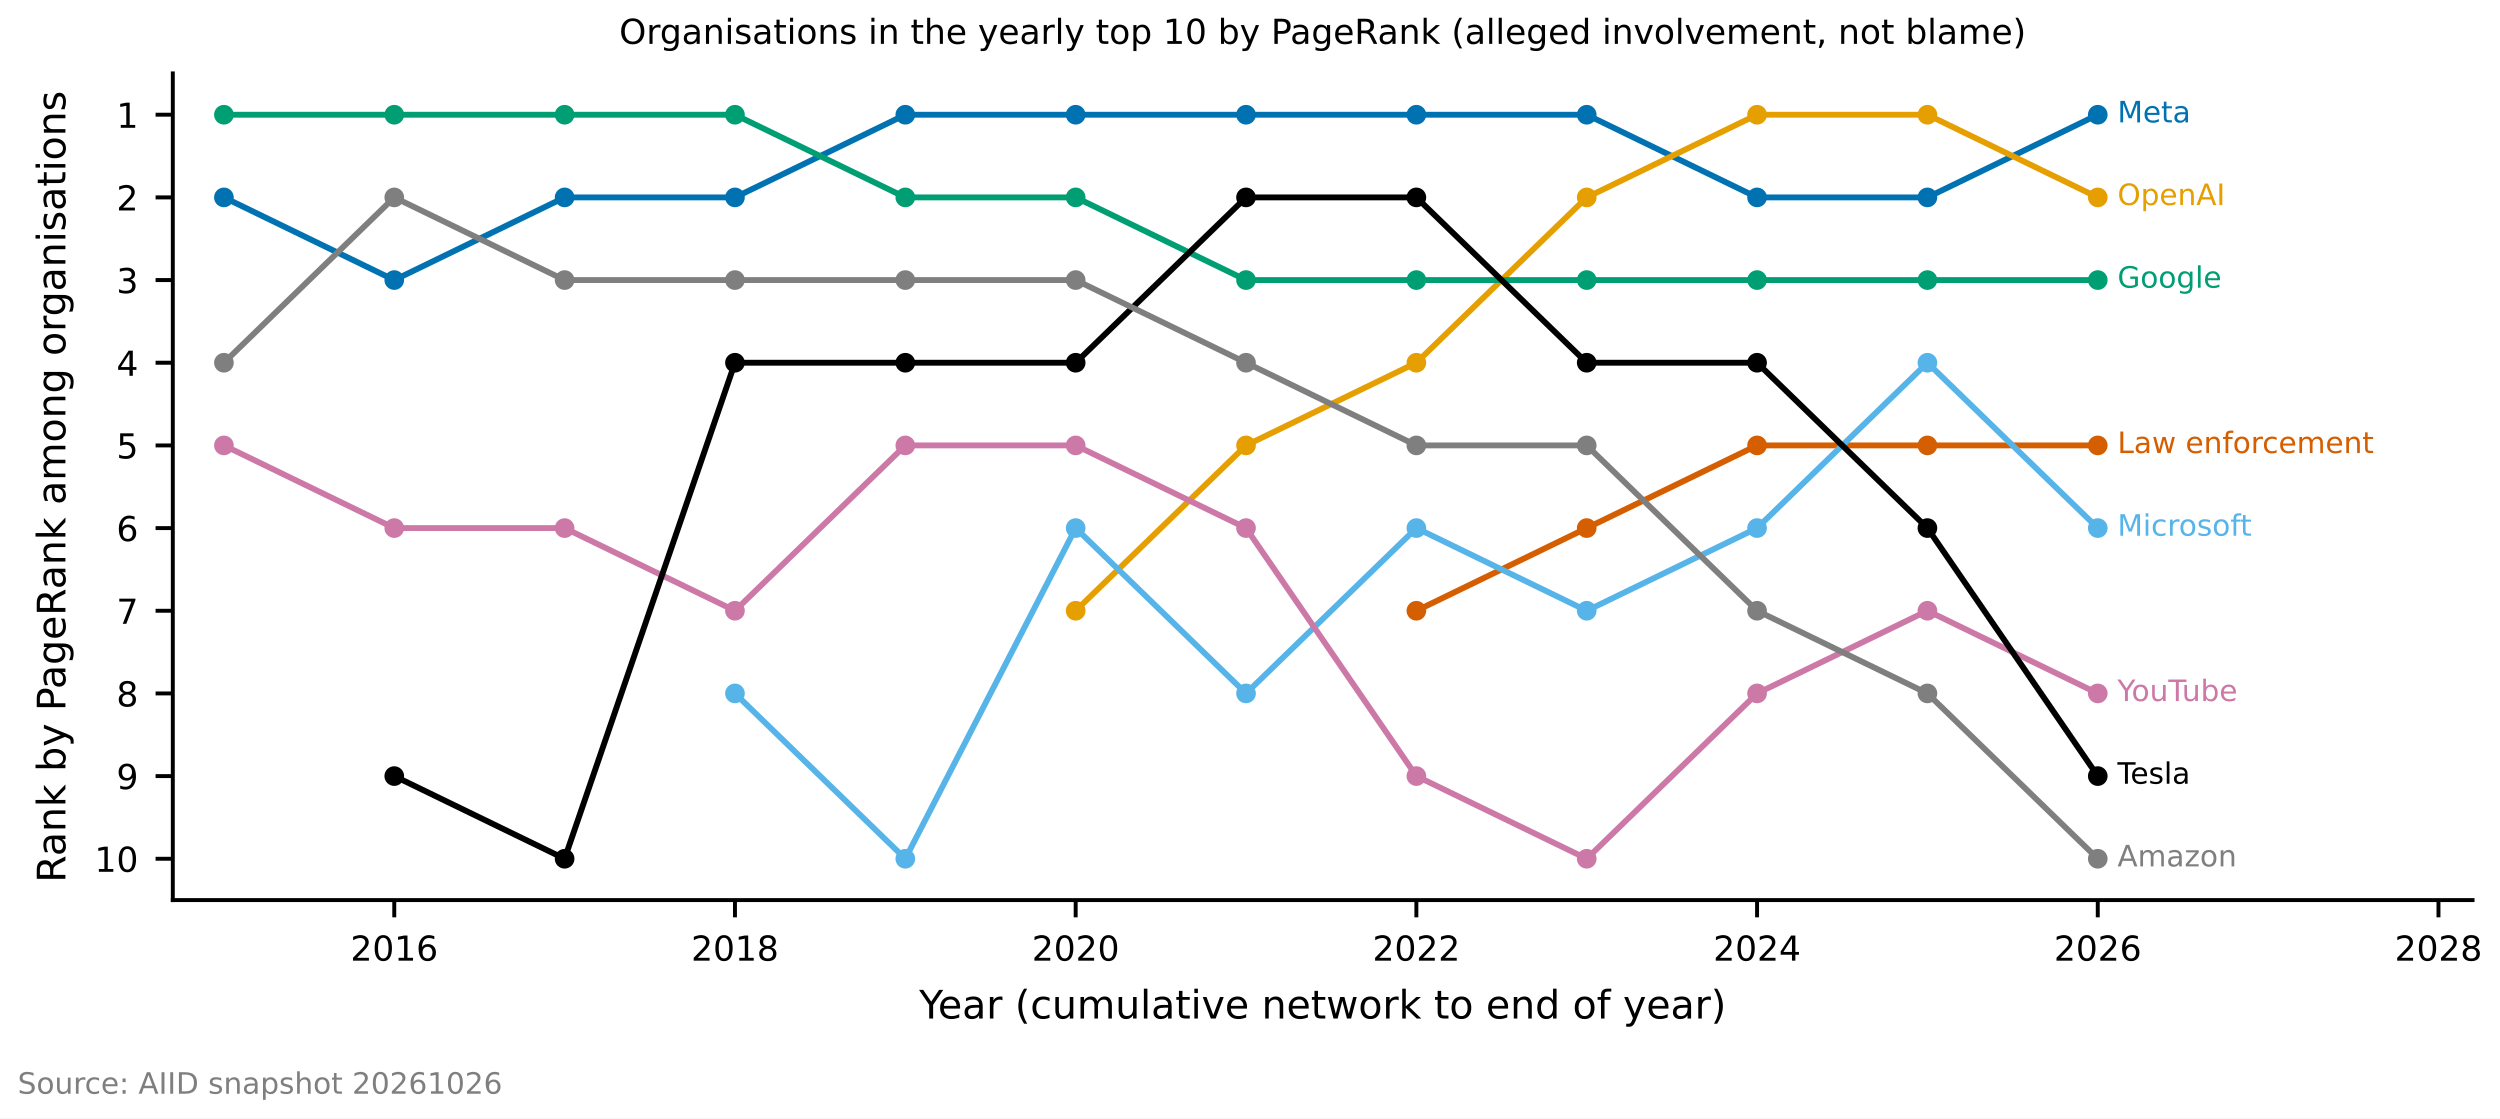
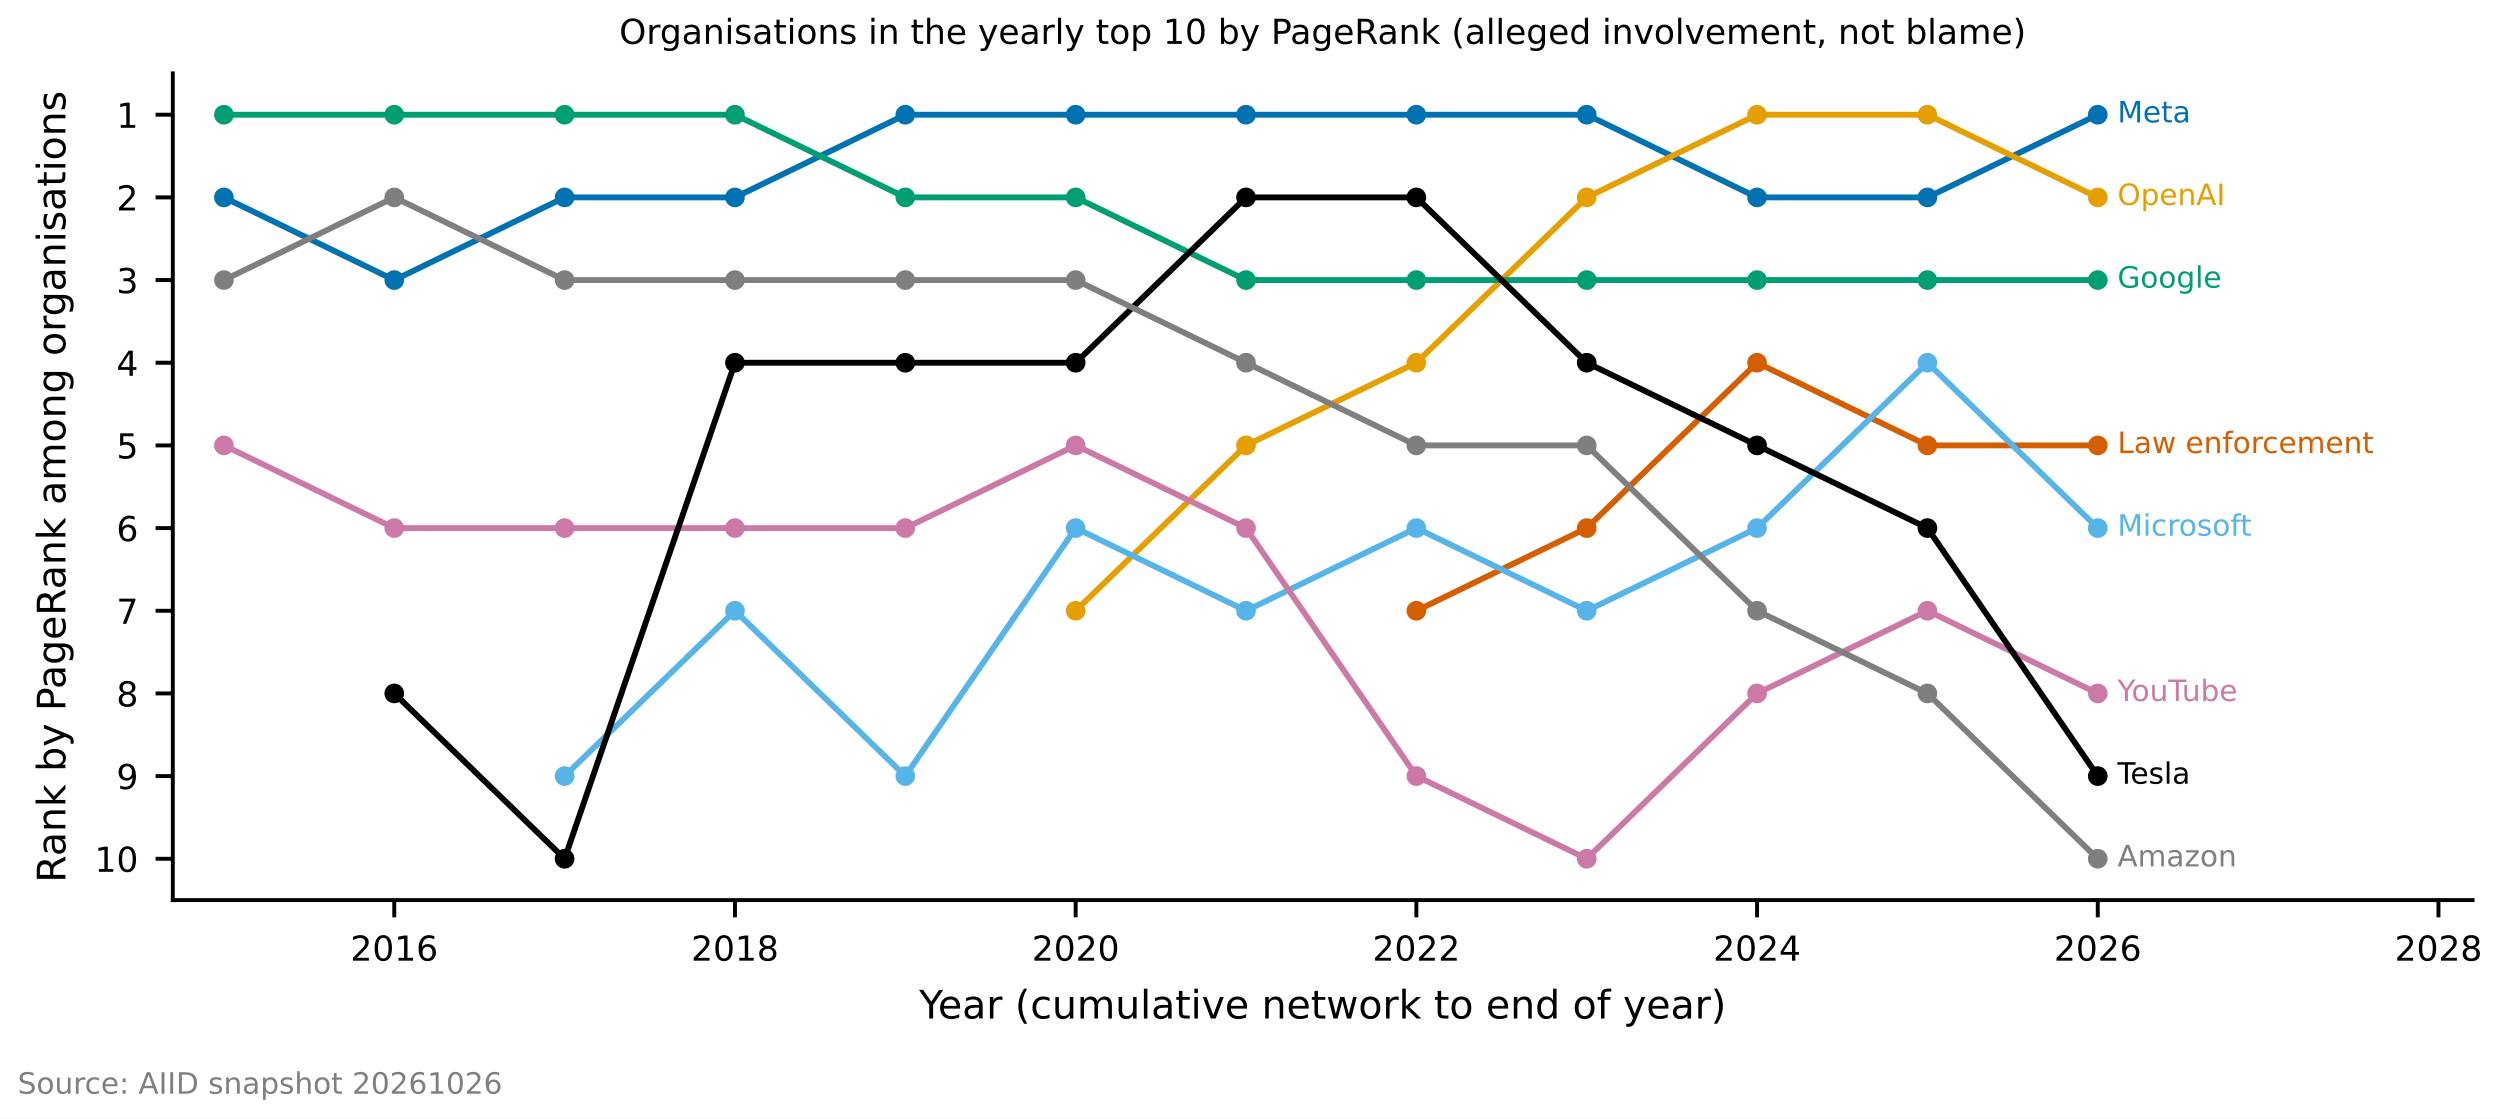
<svg xmlns="http://www.w3.org/2000/svg" xmlns:xlink="http://www.w3.org/1999/xlink" width="508.186pt" height="227.367pt" viewBox="0 0 508.186 227.367" version="1.1">
  <defs>
    <style type="text/css">*{stroke-linejoin: round; stroke-linecap: butt}</style>
  </defs>
  <g id="figure_1">
    <g id="patch_1">
      <path d="M 0 227.367  L 508.186 227.367  L 508.186 0  L 0 0  z " style="fill: #ffffff" />
    </g>
    <g id="axes_1">
      <g id="patch_2">
        <path d="M 35.127 182.965  L 502.604 182.965  L 502.604 14.919  L 35.127 14.919  z " style="fill: #ffffff" />
      </g>
      <g id="matplotlib.axis_1">
        <g id="xtick_1">
          <g id="line2d_1">
            <defs>
              <path id="mf2dea28483" d="M 0 0  L 0 3.5  " style="stroke: #000000; stroke-width: 0.8" />
            </defs>
            <g>
              <use xlink:href="#mf2dea28483" x="80.143" y="182.965" style="stroke: #000000; stroke-width: 0.8" />
            </g>
          </g>
          <g id="text_1">
            <text style="font-size: 7px; font-family: 'DejaVu Sans', 'Bitstream Vera Sans', 'Computer Modern Sans Serif', 'Lucida Grande', 'Verdana', 'Geneva', 'Lucid', 'Arial', 'Helvetica', 'Avant Garde', sans-serif; text-anchor: middle" x="80.143" y="195.283" transform="rotate(-0 80.14298 195.2834)">2016</text>
          </g>
        </g>
        <g id="xtick_2">
          <g id="line2d_2">
            <g>
              <use xlink:href="#mf2dea28483" x="149.399" y="182.965" style="stroke: #000000; stroke-width: 0.8" />
            </g>
          </g>
          <g id="text_2">
            <text style="font-size: 7px; font-family: 'DejaVu Sans', 'Bitstream Vera Sans', 'Computer Modern Sans Serif', 'Lucida Grande', 'Verdana', 'Geneva', 'Lucid', 'Arial', 'Helvetica', 'Avant Garde', sans-serif; text-anchor: middle" x="149.399" y="195.283" transform="rotate(-0 149.3988 195.2834)">2018</text>
          </g>
        </g>
        <g id="xtick_3">
          <g id="line2d_3">
            <g>
              <use xlink:href="#mf2dea28483" x="218.655" y="182.965" style="stroke: #000000; stroke-width: 0.8" />
            </g>
          </g>
          <g id="text_3">
            <text style="font-size: 7px; font-family: 'DejaVu Sans', 'Bitstream Vera Sans', 'Computer Modern Sans Serif', 'Lucida Grande', 'Verdana', 'Geneva', 'Lucid', 'Arial', 'Helvetica', 'Avant Garde', sans-serif; text-anchor: middle" x="218.655" y="195.283" transform="rotate(-0 218.6547 195.2834)">2020</text>
          </g>
        </g>
        <g id="xtick_4">
          <g id="line2d_4">
            <g>
              <use xlink:href="#mf2dea28483" x="287.911" y="182.965" style="stroke: #000000; stroke-width: 0.8" />
            </g>
          </g>
          <g id="text_4">
            <text style="font-size: 7px; font-family: 'DejaVu Sans', 'Bitstream Vera Sans', 'Computer Modern Sans Serif', 'Lucida Grande', 'Verdana', 'Geneva', 'Lucid', 'Arial', 'Helvetica', 'Avant Garde', sans-serif; text-anchor: middle" x="287.911" y="195.283" transform="rotate(-0 287.9106 195.2834)">2022</text>
          </g>
        </g>
        <g id="xtick_5">
          <g id="line2d_5">
            <g>
              <use xlink:href="#mf2dea28483" x="357.166" y="182.965" style="stroke: #000000; stroke-width: 0.8" />
            </g>
          </g>
          <g id="text_5">
            <text style="font-size: 7px; font-family: 'DejaVu Sans', 'Bitstream Vera Sans', 'Computer Modern Sans Serif', 'Lucida Grande', 'Verdana', 'Geneva', 'Lucid', 'Arial', 'Helvetica', 'Avant Garde', sans-serif; text-anchor: middle" x="357.166" y="195.283" transform="rotate(-0 357.1664 195.2834)">2024</text>
          </g>
        </g>
        <g id="xtick_6">
          <g id="line2d_6">
            <g>
              <use xlink:href="#mf2dea28483" x="426.422" y="182.965" style="stroke: #000000; stroke-width: 0.8" />
            </g>
          </g>
          <g id="text_6">
            <text style="font-size: 7px; font-family: 'DejaVu Sans', 'Bitstream Vera Sans', 'Computer Modern Sans Serif', 'Lucida Grande', 'Verdana', 'Geneva', 'Lucid', 'Arial', 'Helvetica', 'Avant Garde', sans-serif; text-anchor: middle" x="426.422" y="195.283" transform="rotate(-0 426.4223 195.2834)">2026</text>
          </g>
        </g>
        <g id="xtick_7">
          <g id="line2d_7">
            <g>
              <use xlink:href="#mf2dea28483" x="495.678" y="182.965" style="stroke: #000000; stroke-width: 0.8" />
            </g>
          </g>
          <g id="text_7">
            <text style="font-size: 7px; font-family: 'DejaVu Sans', 'Bitstream Vera Sans', 'Computer Modern Sans Serif', 'Lucida Grande', 'Verdana', 'Geneva', 'Lucid', 'Arial', 'Helvetica', 'Avant Garde', sans-serif; text-anchor: middle" x="495.678" y="195.283" transform="rotate(-0 495.6781 195.2834)">2028</text>
          </g>
        </g>
        <g id="text_8">
          <text style="font-size: 8px; font-family: 'DejaVu Sans', 'Bitstream Vera Sans', 'Computer Modern Sans Serif', 'Lucida Grande', 'Verdana', 'Geneva', 'Lucid', 'Arial', 'Helvetica', 'Avant Garde', sans-serif; text-anchor: middle" x="268.865" y="207.044" transform="rotate(-0 268.8652 207.0438)">Year (cumulative network to end of year)</text>
        </g>
      </g>
      <g id="matplotlib.axis_2">
        <g id="ytick_1">
          <g id="line2d_8">
            <defs>
              <path id="m8e3d42ca67" d="M 0 0  L -3.5 0  " style="stroke: #000000; stroke-width: 0.8" />
            </defs>
            <g>
              <use xlink:href="#m8e3d42ca67" x="35.127" y="23.321" style="stroke: #000000; stroke-width: 0.8" />
            </g>
          </g>
          <g id="text_9">
            <text style="font-size: 7px; font-family: 'DejaVu Sans', 'Bitstream Vera Sans', 'Computer Modern Sans Serif', 'Lucida Grande', 'Verdana', 'Geneva', 'Lucid', 'Arial', 'Helvetica', 'Avant Garde', sans-serif; text-anchor: end" x="28.127" y="25.98" transform="rotate(-0 28.12667 25.98039)">1</text>
          </g>
        </g>
        <g id="ytick_2">
          <g id="line2d_9">
            <g>
              <use xlink:href="#m8e3d42ca67" x="35.127" y="40.126" style="stroke: #000000; stroke-width: 0.8" />
            </g>
          </g>
          <g id="text_10">
            <text style="font-size: 7px; font-family: 'DejaVu Sans', 'Bitstream Vera Sans', 'Computer Modern Sans Serif', 'Lucida Grande', 'Verdana', 'Geneva', 'Lucid', 'Arial', 'Helvetica', 'Avant Garde', sans-serif; text-anchor: end" x="28.127" y="42.785" transform="rotate(-0 28.12667 42.785)">2</text>
          </g>
        </g>
        <g id="ytick_3">
          <g id="line2d_10">
            <g>
              <use xlink:href="#m8e3d42ca67" x="35.127" y="56.93" style="stroke: #000000; stroke-width: 0.8" />
            </g>
          </g>
          <g id="text_11">
            <text style="font-size: 7px; font-family: 'DejaVu Sans', 'Bitstream Vera Sans', 'Computer Modern Sans Serif', 'Lucida Grande', 'Verdana', 'Geneva', 'Lucid', 'Arial', 'Helvetica', 'Avant Garde', sans-serif; text-anchor: end" x="28.127" y="59.59" transform="rotate(-0 28.12667 59.58962)">3</text>
          </g>
        </g>
        <g id="ytick_4">
          <g id="line2d_11">
            <g>
              <use xlink:href="#m8e3d42ca67" x="35.127" y="73.735" style="stroke: #000000; stroke-width: 0.8" />
            </g>
          </g>
          <g id="text_12">
            <text style="font-size: 7px; font-family: 'DejaVu Sans', 'Bitstream Vera Sans', 'Computer Modern Sans Serif', 'Lucida Grande', 'Verdana', 'Geneva', 'Lucid', 'Arial', 'Helvetica', 'Avant Garde', sans-serif; text-anchor: end" x="28.127" y="76.394" transform="rotate(-0 28.12667 76.39423)">4</text>
          </g>
        </g>
        <g id="ytick_5">
          <g id="line2d_12">
            <g>
              <use xlink:href="#m8e3d42ca67" x="35.127" y="90.54" style="stroke: #000000; stroke-width: 0.8" />
            </g>
          </g>
          <g id="text_13">
            <text style="font-size: 7px; font-family: 'DejaVu Sans', 'Bitstream Vera Sans', 'Computer Modern Sans Serif', 'Lucida Grande', 'Verdana', 'Geneva', 'Lucid', 'Arial', 'Helvetica', 'Avant Garde', sans-serif; text-anchor: end" x="28.127" y="93.199" transform="rotate(-0 28.12667 93.19884)">5</text>
          </g>
        </g>
        <g id="ytick_6">
          <g id="line2d_13">
            <g>
              <use xlink:href="#m8e3d42ca67" x="35.127" y="107.344" style="stroke: #000000; stroke-width: 0.8" />
            </g>
          </g>
          <g id="text_14">
            <text style="font-size: 7px; font-family: 'DejaVu Sans', 'Bitstream Vera Sans', 'Computer Modern Sans Serif', 'Lucida Grande', 'Verdana', 'Geneva', 'Lucid', 'Arial', 'Helvetica', 'Avant Garde', sans-serif; text-anchor: end" x="28.127" y="110.003" transform="rotate(-0 28.12667 110.0035)">6</text>
          </g>
        </g>
        <g id="ytick_7">
          <g id="line2d_14">
            <g>
              <use xlink:href="#m8e3d42ca67" x="35.127" y="124.149" style="stroke: #000000; stroke-width: 0.8" />
            </g>
          </g>
          <g id="text_15">
            <text style="font-size: 7px; font-family: 'DejaVu Sans', 'Bitstream Vera Sans', 'Computer Modern Sans Serif', 'Lucida Grande', 'Verdana', 'Geneva', 'Lucid', 'Arial', 'Helvetica', 'Avant Garde', sans-serif; text-anchor: end" x="28.127" y="126.808" transform="rotate(-0 28.12667 126.8081)">7</text>
          </g>
        </g>
        <g id="ytick_8">
          <g id="line2d_15">
            <g>
              <use xlink:href="#m8e3d42ca67" x="35.127" y="140.953" style="stroke: #000000; stroke-width: 0.8" />
            </g>
          </g>
          <g id="text_16">
            <text style="font-size: 7px; font-family: 'DejaVu Sans', 'Bitstream Vera Sans', 'Computer Modern Sans Serif', 'Lucida Grande', 'Verdana', 'Geneva', 'Lucid', 'Arial', 'Helvetica', 'Avant Garde', sans-serif; text-anchor: end" x="28.127" y="143.613" transform="rotate(-0 28.12667 143.6127)">8</text>
          </g>
        </g>
        <g id="ytick_9">
          <g id="line2d_16">
            <g>
              <use xlink:href="#m8e3d42ca67" x="35.127" y="157.758" style="stroke: #000000; stroke-width: 0.8" />
            </g>
          </g>
          <g id="text_17">
            <text style="font-size: 7px; font-family: 'DejaVu Sans', 'Bitstream Vera Sans', 'Computer Modern Sans Serif', 'Lucida Grande', 'Verdana', 'Geneva', 'Lucid', 'Arial', 'Helvetica', 'Avant Garde', sans-serif; text-anchor: end" x="28.127" y="160.417" transform="rotate(-0 28.12667 160.4173)">9</text>
          </g>
        </g>
        <g id="ytick_10">
          <g id="line2d_17">
            <g>
              <use xlink:href="#m8e3d42ca67" x="35.127" y="174.563" style="stroke: #000000; stroke-width: 0.8" />
            </g>
          </g>
          <g id="text_18">
            <text style="font-size: 7px; font-family: 'DejaVu Sans', 'Bitstream Vera Sans', 'Computer Modern Sans Serif', 'Lucida Grande', 'Verdana', 'Geneva', 'Lucid', 'Arial', 'Helvetica', 'Avant Garde', sans-serif; text-anchor: end" x="28.127" y="177.222" transform="rotate(-0 28.12667 177.2219)">10</text>
          </g>
        </g>
        <g id="text_19">
          <text style="font-size: 8px; font-family: 'DejaVu Sans', 'Bitstream Vera Sans', 'Computer Modern Sans Serif', 'Lucida Grande', 'Verdana', 'Geneva', 'Lucid', 'Arial', 'Helvetica', 'Avant Garde', sans-serif; text-anchor: middle" x="13.297" y="98.942" transform="rotate(-90 13.2973 98.94197)">Rank by PageRank among organisations</text>
        </g>
      </g>
      <g id="line2d_18">
        <path d="M 45.515 40.126  L 80.143 56.93  L 114.771 40.126  L 149.399 40.126  L 184.027 23.321  L 218.655 23.321  L 253.283 23.321  L 287.911 23.321  L 322.538 23.321  L 357.166 40.126  L 391.794 40.126  L 426.422 23.321  " clip-path="url(#p2992156c11)" style="fill: none; stroke: #0072b2; stroke-width: 1.2; stroke-linecap: square" />
        <defs>
          <path id="m556b7842bf" d="M 0 1.5  C 0.398 1.5 0.779 1.342 1.061 1.061  C 1.342 0.779 1.5 0.398 1.5 0  C 1.5 -0.398 1.342 -0.779 1.061 -1.061  C 0.779 -1.342 0.398 -1.5 0 -1.5  C -0.398 -1.5 -0.779 -1.342 -1.061 -1.061  C -1.342 -0.779 -1.5 -0.398 -1.5 0  C -1.5 0.398 -1.342 0.779 -1.061 1.061  C -0.779 1.342 -0.398 1.5 0 1.5  z " style="stroke: #0072b2" />
        </defs>
        <g clip-path="url(#p2992156c11)">
          <use xlink:href="#m556b7842bf" x="45.515" y="40.126" style="fill: #0072b2; stroke: #0072b2" />
          <use xlink:href="#m556b7842bf" x="80.143" y="56.93" style="fill: #0072b2; stroke: #0072b2" />
          <use xlink:href="#m556b7842bf" x="114.771" y="40.126" style="fill: #0072b2; stroke: #0072b2" />
          <use xlink:href="#m556b7842bf" x="149.399" y="40.126" style="fill: #0072b2; stroke: #0072b2" />
          <use xlink:href="#m556b7842bf" x="184.027" y="23.321" style="fill: #0072b2; stroke: #0072b2" />
          <use xlink:href="#m556b7842bf" x="218.655" y="23.321" style="fill: #0072b2; stroke: #0072b2" />
          <use xlink:href="#m556b7842bf" x="253.283" y="23.321" style="fill: #0072b2; stroke: #0072b2" />
          <use xlink:href="#m556b7842bf" x="287.911" y="23.321" style="fill: #0072b2; stroke: #0072b2" />
          <use xlink:href="#m556b7842bf" x="322.538" y="23.321" style="fill: #0072b2; stroke: #0072b2" />
          <use xlink:href="#m556b7842bf" x="357.166" y="40.126" style="fill: #0072b2; stroke: #0072b2" />
          <use xlink:href="#m556b7842bf" x="391.794" y="40.126" style="fill: #0072b2; stroke: #0072b2" />
          <use xlink:href="#m556b7842bf" x="426.422" y="23.321" style="fill: #0072b2; stroke: #0072b2" />
        </g>
      </g>
      <g id="line2d_19">
        <path d="M 218.655 124.149  L 253.283 90.54  L 287.911 73.735  L 322.538 40.126  L 357.166 23.321  L 391.794 23.321  L 426.422 40.126  " clip-path="url(#p2992156c11)" style="fill: none; stroke: #e69f00; stroke-width: 1.2; stroke-linecap: square" />
        <defs>
          <path id="maeccf87d5e" d="M 0 1.5  C 0.398 1.5 0.779 1.342 1.061 1.061  C 1.342 0.779 1.5 0.398 1.5 0  C 1.5 -0.398 1.342 -0.779 1.061 -1.061  C 0.779 -1.342 0.398 -1.5 0 -1.5  C -0.398 -1.5 -0.779 -1.342 -1.061 -1.061  C -1.342 -0.779 -1.5 -0.398 -1.5 0  C -1.5 0.398 -1.342 0.779 -1.061 1.061  C -0.779 1.342 -0.398 1.5 0 1.5  z " style="stroke: #e69f00" />
        </defs>
        <g clip-path="url(#p2992156c11)">
          <use xlink:href="#maeccf87d5e" x="218.655" y="124.149" style="fill: #e69f00; stroke: #e69f00" />
          <use xlink:href="#maeccf87d5e" x="253.283" y="90.54" style="fill: #e69f00; stroke: #e69f00" />
          <use xlink:href="#maeccf87d5e" x="287.911" y="73.735" style="fill: #e69f00; stroke: #e69f00" />
          <use xlink:href="#maeccf87d5e" x="322.538" y="40.126" style="fill: #e69f00; stroke: #e69f00" />
          <use xlink:href="#maeccf87d5e" x="357.166" y="23.321" style="fill: #e69f00; stroke: #e69f00" />
          <use xlink:href="#maeccf87d5e" x="391.794" y="23.321" style="fill: #e69f00; stroke: #e69f00" />
          <use xlink:href="#maeccf87d5e" x="426.422" y="40.126" style="fill: #e69f00; stroke: #e69f00" />
        </g>
      </g>
      <g id="line2d_20">
        <path d="M 45.515 23.321  L 80.143 23.321  L 114.771 23.321  L 149.399 23.321  L 184.027 40.126  L 218.655 40.126  L 253.283 56.93  L 287.911 56.93  L 322.538 56.93  L 357.166 56.93  L 391.794 56.93  L 426.422 56.93  " clip-path="url(#p2992156c11)" style="fill: none; stroke: #009e73; stroke-width: 1.2; stroke-linecap: square" />
        <defs>
          <path id="m0bae4c5973" d="M 0 1.5  C 0.398 1.5 0.779 1.342 1.061 1.061  C 1.342 0.779 1.5 0.398 1.5 0  C 1.5 -0.398 1.342 -0.779 1.061 -1.061  C 0.779 -1.342 0.398 -1.5 0 -1.5  C -0.398 -1.5 -0.779 -1.342 -1.061 -1.061  C -1.342 -0.779 -1.5 -0.398 -1.5 0  C -1.5 0.398 -1.342 0.779 -1.061 1.061  C -0.779 1.342 -0.398 1.5 0 1.5  z " style="stroke: #009e73" />
        </defs>
        <g clip-path="url(#p2992156c11)">
          <use xlink:href="#m0bae4c5973" x="45.515" y="23.321" style="fill: #009e73; stroke: #009e73" />
          <use xlink:href="#m0bae4c5973" x="80.143" y="23.321" style="fill: #009e73; stroke: #009e73" />
          <use xlink:href="#m0bae4c5973" x="114.771" y="23.321" style="fill: #009e73; stroke: #009e73" />
          <use xlink:href="#m0bae4c5973" x="149.399" y="23.321" style="fill: #009e73; stroke: #009e73" />
          <use xlink:href="#m0bae4c5973" x="184.027" y="40.126" style="fill: #009e73; stroke: #009e73" />
          <use xlink:href="#m0bae4c5973" x="218.655" y="40.126" style="fill: #009e73; stroke: #009e73" />
          <use xlink:href="#m0bae4c5973" x="253.283" y="56.93" style="fill: #009e73; stroke: #009e73" />
          <use xlink:href="#m0bae4c5973" x="287.911" y="56.93" style="fill: #009e73; stroke: #009e73" />
          <use xlink:href="#m0bae4c5973" x="322.538" y="56.93" style="fill: #009e73; stroke: #009e73" />
          <use xlink:href="#m0bae4c5973" x="357.166" y="56.93" style="fill: #009e73; stroke: #009e73" />
          <use xlink:href="#m0bae4c5973" x="391.794" y="56.93" style="fill: #009e73; stroke: #009e73" />
          <use xlink:href="#m0bae4c5973" x="426.422" y="56.93" style="fill: #009e73; stroke: #009e73" />
        </g>
      </g>
      <g id="line2d_21">
-         <path d="M 287.911 124.149  L 322.538 107.344  L 357.166 90.54  L 391.794 90.54  L 426.422 90.54  " clip-path="url(#p2992156c11)" style="fill: none; stroke: #d55e00; stroke-width: 1.2; stroke-linecap: square" />
+         <path d="M 287.911 124.149  L 322.538 107.344  L 357.166 73.735  L 391.794 90.54  L 426.422 90.54  " clip-path="url(#p2992156c11)" style="fill: none; stroke: #d55e00; stroke-width: 1.2; stroke-linecap: square" />
        <defs>
          <path id="m2c57a8fa30" d="M 0 1.5  C 0.398 1.5 0.779 1.342 1.061 1.061  C 1.342 0.779 1.5 0.398 1.5 0  C 1.5 -0.398 1.342 -0.779 1.061 -1.061  C 0.779 -1.342 0.398 -1.5 0 -1.5  C -0.398 -1.5 -0.779 -1.342 -1.061 -1.061  C -1.342 -0.779 -1.5 -0.398 -1.5 0  C -1.5 0.398 -1.342 0.779 -1.061 1.061  C -0.779 1.342 -0.398 1.5 0 1.5  z " style="stroke: #d55e00" />
        </defs>
        <g clip-path="url(#p2992156c11)">
          <use xlink:href="#m2c57a8fa30" x="287.911" y="124.149" style="fill: #d55e00; stroke: #d55e00" />
          <use xlink:href="#m2c57a8fa30" x="322.538" y="107.344" style="fill: #d55e00; stroke: #d55e00" />
-           <use xlink:href="#m2c57a8fa30" x="357.166" y="90.54" style="fill: #d55e00; stroke: #d55e00" />
+           <use xlink:href="#m2c57a8fa30" x="357.166" y="73.735" style="fill: #d55e00; stroke: #d55e00" />
          <use xlink:href="#m2c57a8fa30" x="391.794" y="90.54" style="fill: #d55e00; stroke: #d55e00" />
          <use xlink:href="#m2c57a8fa30" x="426.422" y="90.54" style="fill: #d55e00; stroke: #d55e00" />
        </g>
      </g>
      <g id="line2d_22">
-         <path d="M 149.399 140.953  L 184.027 174.563  L 218.655 107.344  L 253.283 140.953  L 287.911 107.344  L 322.538 124.149  L 357.166 107.344  L 391.794 73.735  L 426.422 107.344  " clip-path="url(#p2992156c11)" style="fill: none; stroke: #56b4e9; stroke-width: 1.2; stroke-linecap: square" />
+         <path d="M 114.771 157.758  L 149.399 124.149  L 184.027 157.758  L 218.655 107.344  L 253.283 124.149  L 287.911 107.344  L 322.538 124.149  L 357.166 107.344  L 391.794 73.735  L 426.422 107.344  " clip-path="url(#p2992156c11)" style="fill: none; stroke: #56b4e9; stroke-width: 1.2; stroke-linecap: square" />
        <defs>
          <path id="mcfd39ae6cc" d="M 0 1.5  C 0.398 1.5 0.779 1.342 1.061 1.061  C 1.342 0.779 1.5 0.398 1.5 0  C 1.5 -0.398 1.342 -0.779 1.061 -1.061  C 0.779 -1.342 0.398 -1.5 0 -1.5  C -0.398 -1.5 -0.779 -1.342 -1.061 -1.061  C -1.342 -0.779 -1.5 -0.398 -1.5 0  C -1.5 0.398 -1.342 0.779 -1.061 1.061  C -0.779 1.342 -0.398 1.5 0 1.5  z " style="stroke: #56b4e9" />
        </defs>
        <g clip-path="url(#p2992156c11)">
-           <use xlink:href="#mcfd39ae6cc" x="149.399" y="140.953" style="fill: #56b4e9; stroke: #56b4e9" />
-           <use xlink:href="#mcfd39ae6cc" x="184.027" y="174.563" style="fill: #56b4e9; stroke: #56b4e9" />
+           <use xlink:href="#mcfd39ae6cc" x="114.771" y="157.758" style="fill: #56b4e9; stroke: #56b4e9" />
+           <use xlink:href="#mcfd39ae6cc" x="149.399" y="124.149" style="fill: #56b4e9; stroke: #56b4e9" />
+           <use xlink:href="#mcfd39ae6cc" x="184.027" y="157.758" style="fill: #56b4e9; stroke: #56b4e9" />
          <use xlink:href="#mcfd39ae6cc" x="218.655" y="107.344" style="fill: #56b4e9; stroke: #56b4e9" />
-           <use xlink:href="#mcfd39ae6cc" x="253.283" y="140.953" style="fill: #56b4e9; stroke: #56b4e9" />
+           <use xlink:href="#mcfd39ae6cc" x="253.283" y="124.149" style="fill: #56b4e9; stroke: #56b4e9" />
          <use xlink:href="#mcfd39ae6cc" x="287.911" y="107.344" style="fill: #56b4e9; stroke: #56b4e9" />
          <use xlink:href="#mcfd39ae6cc" x="322.538" y="124.149" style="fill: #56b4e9; stroke: #56b4e9" />
          <use xlink:href="#mcfd39ae6cc" x="357.166" y="107.344" style="fill: #56b4e9; stroke: #56b4e9" />
          <use xlink:href="#mcfd39ae6cc" x="391.794" y="73.735" style="fill: #56b4e9; stroke: #56b4e9" />
          <use xlink:href="#mcfd39ae6cc" x="426.422" y="107.344" style="fill: #56b4e9; stroke: #56b4e9" />
        </g>
      </g>
      <g id="line2d_23">
-         <path d="M 45.515 90.54  L 80.143 107.344  L 114.771 107.344  L 149.399 124.149  L 184.027 90.54  L 218.655 90.54  L 253.283 107.344  L 287.911 157.758  L 322.538 174.563  L 357.166 140.953  L 391.794 124.149  L 426.422 140.953  " clip-path="url(#p2992156c11)" style="fill: none; stroke: #cc79a7; stroke-width: 1.2; stroke-linecap: square" />
+         <path d="M 45.515 90.54  L 80.143 107.344  L 114.771 107.344  L 149.399 107.344  L 184.027 107.344  L 218.655 90.54  L 253.283 107.344  L 287.911 157.758  L 322.538 174.563  L 357.166 140.953  L 391.794 124.149  L 426.422 140.953  " clip-path="url(#p2992156c11)" style="fill: none; stroke: #cc79a7; stroke-width: 1.2; stroke-linecap: square" />
        <defs>
          <path id="m5d5c47d38b" d="M 0 1.5  C 0.398 1.5 0.779 1.342 1.061 1.061  C 1.342 0.779 1.5 0.398 1.5 0  C 1.5 -0.398 1.342 -0.779 1.061 -1.061  C 0.779 -1.342 0.398 -1.5 0 -1.5  C -0.398 -1.5 -0.779 -1.342 -1.061 -1.061  C -1.342 -0.779 -1.5 -0.398 -1.5 0  C -1.5 0.398 -1.342 0.779 -1.061 1.061  C -0.779 1.342 -0.398 1.5 0 1.5  z " style="stroke: #cc79a7" />
        </defs>
        <g clip-path="url(#p2992156c11)">
          <use xlink:href="#m5d5c47d38b" x="45.515" y="90.54" style="fill: #cc79a7; stroke: #cc79a7" />
          <use xlink:href="#m5d5c47d38b" x="80.143" y="107.344" style="fill: #cc79a7; stroke: #cc79a7" />
          <use xlink:href="#m5d5c47d38b" x="114.771" y="107.344" style="fill: #cc79a7; stroke: #cc79a7" />
-           <use xlink:href="#m5d5c47d38b" x="149.399" y="124.149" style="fill: #cc79a7; stroke: #cc79a7" />
-           <use xlink:href="#m5d5c47d38b" x="184.027" y="90.54" style="fill: #cc79a7; stroke: #cc79a7" />
+           <use xlink:href="#m5d5c47d38b" x="149.399" y="107.344" style="fill: #cc79a7; stroke: #cc79a7" />
+           <use xlink:href="#m5d5c47d38b" x="184.027" y="107.344" style="fill: #cc79a7; stroke: #cc79a7" />
          <use xlink:href="#m5d5c47d38b" x="218.655" y="90.54" style="fill: #cc79a7; stroke: #cc79a7" />
          <use xlink:href="#m5d5c47d38b" x="253.283" y="107.344" style="fill: #cc79a7; stroke: #cc79a7" />
          <use xlink:href="#m5d5c47d38b" x="287.911" y="157.758" style="fill: #cc79a7; stroke: #cc79a7" />
          <use xlink:href="#m5d5c47d38b" x="322.538" y="174.563" style="fill: #cc79a7; stroke: #cc79a7" />
          <use xlink:href="#m5d5c47d38b" x="357.166" y="140.953" style="fill: #cc79a7; stroke: #cc79a7" />
          <use xlink:href="#m5d5c47d38b" x="391.794" y="124.149" style="fill: #cc79a7; stroke: #cc79a7" />
          <use xlink:href="#m5d5c47d38b" x="426.422" y="140.953" style="fill: #cc79a7; stroke: #cc79a7" />
        </g>
      </g>
      <g id="line2d_24">
-         <path d="M 80.143 157.758  L 114.771 174.563  L 149.399 73.735  L 184.027 73.735  L 218.655 73.735  L 253.283 40.126  L 287.911 40.126  L 322.538 73.735  L 357.166 73.735  L 391.794 107.344  L 426.422 157.758  " clip-path="url(#p2992156c11)" style="fill: none; stroke: #000000; stroke-width: 1.2; stroke-linecap: square" />
+         <path d="M 80.143 140.953  L 114.771 174.563  L 149.399 73.735  L 184.027 73.735  L 218.655 73.735  L 253.283 40.126  L 287.911 40.126  L 322.538 73.735  L 357.166 90.54  L 391.794 107.344  L 426.422 157.758  " clip-path="url(#p2992156c11)" style="fill: none; stroke: #000000; stroke-width: 1.2; stroke-linecap: square" />
        <defs>
          <path id="m4d9eafd801" d="M 0 1.5  C 0.398 1.5 0.779 1.342 1.061 1.061  C 1.342 0.779 1.5 0.398 1.5 0  C 1.5 -0.398 1.342 -0.779 1.061 -1.061  C 0.779 -1.342 0.398 -1.5 0 -1.5  C -0.398 -1.5 -0.779 -1.342 -1.061 -1.061  C -1.342 -0.779 -1.5 -0.398 -1.5 0  C -1.5 0.398 -1.342 0.779 -1.061 1.061  C -0.779 1.342 -0.398 1.5 0 1.5  z " style="stroke: #000000" />
        </defs>
        <g clip-path="url(#p2992156c11)">
-           <use xlink:href="#m4d9eafd801" x="80.143" y="157.758" style="stroke: #000000" />
+           <use xlink:href="#m4d9eafd801" x="80.143" y="140.953" style="stroke: #000000" />
          <use xlink:href="#m4d9eafd801" x="114.771" y="174.563" style="stroke: #000000" />
          <use xlink:href="#m4d9eafd801" x="149.399" y="73.735" style="stroke: #000000" />
          <use xlink:href="#m4d9eafd801" x="184.027" y="73.735" style="stroke: #000000" />
          <use xlink:href="#m4d9eafd801" x="218.655" y="73.735" style="stroke: #000000" />
          <use xlink:href="#m4d9eafd801" x="253.283" y="40.126" style="stroke: #000000" />
          <use xlink:href="#m4d9eafd801" x="287.911" y="40.126" style="stroke: #000000" />
          <use xlink:href="#m4d9eafd801" x="322.538" y="73.735" style="stroke: #000000" />
-           <use xlink:href="#m4d9eafd801" x="357.166" y="73.735" style="stroke: #000000" />
+           <use xlink:href="#m4d9eafd801" x="357.166" y="90.54" style="stroke: #000000" />
          <use xlink:href="#m4d9eafd801" x="391.794" y="107.344" style="stroke: #000000" />
          <use xlink:href="#m4d9eafd801" x="426.422" y="157.758" style="stroke: #000000" />
        </g>
      </g>
      <g id="line2d_25">
-         <path d="M 45.515 73.735  L 80.143 40.126  L 114.771 56.93  L 149.399 56.93  L 184.027 56.93  L 218.655 56.93  L 253.283 73.735  L 287.911 90.54  L 322.538 90.54  L 357.166 124.149  L 391.794 140.953  L 426.422 174.563  " clip-path="url(#p2992156c11)" style="fill: none; stroke: #7f7f7f; stroke-width: 1.2; stroke-linecap: square" />
+         <path d="M 45.515 56.93  L 80.143 40.126  L 114.771 56.93  L 149.399 56.93  L 184.027 56.93  L 218.655 56.93  L 253.283 73.735  L 287.911 90.54  L 322.538 90.54  L 357.166 124.149  L 391.794 140.953  L 426.422 174.563  " clip-path="url(#p2992156c11)" style="fill: none; stroke: #7f7f7f; stroke-width: 1.2; stroke-linecap: square" />
        <defs>
          <path id="m44fd54ef20" d="M 0 1.5  C 0.398 1.5 0.779 1.342 1.061 1.061  C 1.342 0.779 1.5 0.398 1.5 0  C 1.5 -0.398 1.342 -0.779 1.061 -1.061  C 0.779 -1.342 0.398 -1.5 0 -1.5  C -0.398 -1.5 -0.779 -1.342 -1.061 -1.061  C -1.342 -0.779 -1.5 -0.398 -1.5 0  C -1.5 0.398 -1.342 0.779 -1.061 1.061  C -0.779 1.342 -0.398 1.5 0 1.5  z " style="stroke: #7f7f7f" />
        </defs>
        <g clip-path="url(#p2992156c11)">
-           <use xlink:href="#m44fd54ef20" x="45.515" y="73.735" style="fill: #7f7f7f; stroke: #7f7f7f" />
+           <use xlink:href="#m44fd54ef20" x="45.515" y="56.93" style="fill: #7f7f7f; stroke: #7f7f7f" />
          <use xlink:href="#m44fd54ef20" x="80.143" y="40.126" style="fill: #7f7f7f; stroke: #7f7f7f" />
          <use xlink:href="#m44fd54ef20" x="114.771" y="56.93" style="fill: #7f7f7f; stroke: #7f7f7f" />
          <use xlink:href="#m44fd54ef20" x="149.399" y="56.93" style="fill: #7f7f7f; stroke: #7f7f7f" />
          <use xlink:href="#m44fd54ef20" x="184.027" y="56.93" style="fill: #7f7f7f; stroke: #7f7f7f" />
          <use xlink:href="#m44fd54ef20" x="218.655" y="56.93" style="fill: #7f7f7f; stroke: #7f7f7f" />
          <use xlink:href="#m44fd54ef20" x="253.283" y="73.735" style="fill: #7f7f7f; stroke: #7f7f7f" />
          <use xlink:href="#m44fd54ef20" x="287.911" y="90.54" style="fill: #7f7f7f; stroke: #7f7f7f" />
          <use xlink:href="#m44fd54ef20" x="322.538" y="90.54" style="fill: #7f7f7f; stroke: #7f7f7f" />
          <use xlink:href="#m44fd54ef20" x="357.166" y="124.149" style="fill: #7f7f7f; stroke: #7f7f7f" />
          <use xlink:href="#m44fd54ef20" x="391.794" y="140.953" style="fill: #7f7f7f; stroke: #7f7f7f" />
          <use xlink:href="#m44fd54ef20" x="426.422" y="174.563" style="fill: #7f7f7f; stroke: #7f7f7f" />
        </g>
      </g>
      <g id="patch_3">
        <path d="M 35.127 182.965  L 35.127 14.919  " style="fill: none; stroke: #000000; stroke-width: 0.8; stroke-linejoin: miter; stroke-linecap: square" />
      </g>
      <g id="patch_4">
        <path d="M 35.127 182.965  L 502.604 182.965  " style="fill: none; stroke: #000000; stroke-width: 0.8; stroke-linejoin: miter; stroke-linecap: square" />
      </g>
      <g id="text_20">
        <text style="font-size: 6px; font-family: 'DejaVu Sans', 'Bitstream Vera Sans', 'Computer Modern Sans Serif', 'Lucida Grande', 'Verdana', 'Geneva', 'Lucid', 'Arial', 'Helvetica', 'Avant Garde', sans-serif; text-anchor: start; fill: #0072b2" x="430.422" y="24.88" transform="rotate(-0 430.4223 24.87981)">Meta</text>
      </g>
      <g id="text_21">
        <text style="font-size: 6px; font-family: 'DejaVu Sans', 'Bitstream Vera Sans', 'Computer Modern Sans Serif', 'Lucida Grande', 'Verdana', 'Geneva', 'Lucid', 'Arial', 'Helvetica', 'Avant Garde', sans-serif; text-anchor: start; fill: #e69f00" x="430.422" y="41.684" transform="rotate(-0 430.4223 41.68442)">OpenAI</text>
      </g>
      <g id="text_22">
        <text style="font-size: 6px; font-family: 'DejaVu Sans', 'Bitstream Vera Sans', 'Computer Modern Sans Serif', 'Lucida Grande', 'Verdana', 'Geneva', 'Lucid', 'Arial', 'Helvetica', 'Avant Garde', sans-serif; text-anchor: start; fill: #009e73" x="430.422" y="58.489" transform="rotate(-0 430.4223 58.48927)">Google</text>
      </g>
      <g id="text_23">
        <text style="font-size: 6px; font-family: 'DejaVu Sans', 'Bitstream Vera Sans', 'Computer Modern Sans Serif', 'Lucida Grande', 'Verdana', 'Geneva', 'Lucid', 'Arial', 'Helvetica', 'Avant Garde', sans-serif; text-anchor: start; fill: #d55e00" x="430.422" y="92.098" transform="rotate(-0 430.4223 92.09849)">Law enforcement</text>
      </g>
      <g id="text_24">
        <text style="font-size: 6px; font-family: 'DejaVu Sans', 'Bitstream Vera Sans', 'Computer Modern Sans Serif', 'Lucida Grande', 'Verdana', 'Geneva', 'Lucid', 'Arial', 'Helvetica', 'Avant Garde', sans-serif; text-anchor: start; fill: #56b4e9" x="430.422" y="108.903" transform="rotate(-0 430.4223 108.9031)">Microsoft</text>
      </g>
      <g id="text_25">
        <text style="font-size: 6px; font-family: 'DejaVu Sans', 'Bitstream Vera Sans', 'Computer Modern Sans Serif', 'Lucida Grande', 'Verdana', 'Geneva', 'Lucid', 'Arial', 'Helvetica', 'Avant Garde', sans-serif; text-anchor: start; fill: #cc79a7" x="430.422" y="142.512" transform="rotate(-0 430.4223 142.5123)">YouTube</text>
      </g>
      <g id="text_26">
        <text style="font-size: 6px; font-family: 'DejaVu Sans', 'Bitstream Vera Sans', 'Computer Modern Sans Serif', 'Lucida Grande', 'Verdana', 'Geneva', 'Lucid', 'Arial', 'Helvetica', 'Avant Garde', sans-serif; text-anchor: start" x="430.422" y="159.317" transform="rotate(-0 430.4223 159.3169)">Tesla</text>
      </g>
      <g id="text_27">
        <text style="font-size: 6px; font-family: 'DejaVu Sans', 'Bitstream Vera Sans', 'Computer Modern Sans Serif', 'Lucida Grande', 'Verdana', 'Geneva', 'Lucid', 'Arial', 'Helvetica', 'Avant Garde', sans-serif; text-anchor: start; fill: #7f7f7f" x="430.422" y="176.121" transform="rotate(-0 430.4223 176.1213)">Amazon</text>
      </g>
      <g id="text_28">
        <text style="font-size: 7px; font-family: 'DejaVu Sans', 'Bitstream Vera Sans', 'Computer Modern Sans Serif', 'Lucida Grande', 'Verdana', 'Geneva', 'Lucid', 'Arial', 'Helvetica', 'Avant Garde', sans-serif; text-anchor: middle" x="268.865" y="8.919" transform="rotate(-0 268.8652 8.918906)">Organisations in the yearly top 10 by PageRank (alleged involvement, not blame)</text>
      </g>
    </g>
    <g id="text_29">
      <text style="font-size: 6px; font-family: 'DejaVu Sans', 'Bitstream Vera Sans', 'Computer Modern Sans Serif', 'Lucida Grande', 'Verdana', 'Geneva', 'Lucid', 'Arial', 'Helvetica', 'Avant Garde', sans-serif; text-anchor: start; fill: #7f7f7f" x="3.6" y="222.326" transform="rotate(-0 3.6 222.3255)">Source: AIID snapshot 20261026</text>
    </g>
  </g>
  <defs>
    <clipPath id="p2992156c11">
      <rect x="35.127" y="14.919" width="467.477" height="168.046" />
    </clipPath>
  </defs>
</svg>
